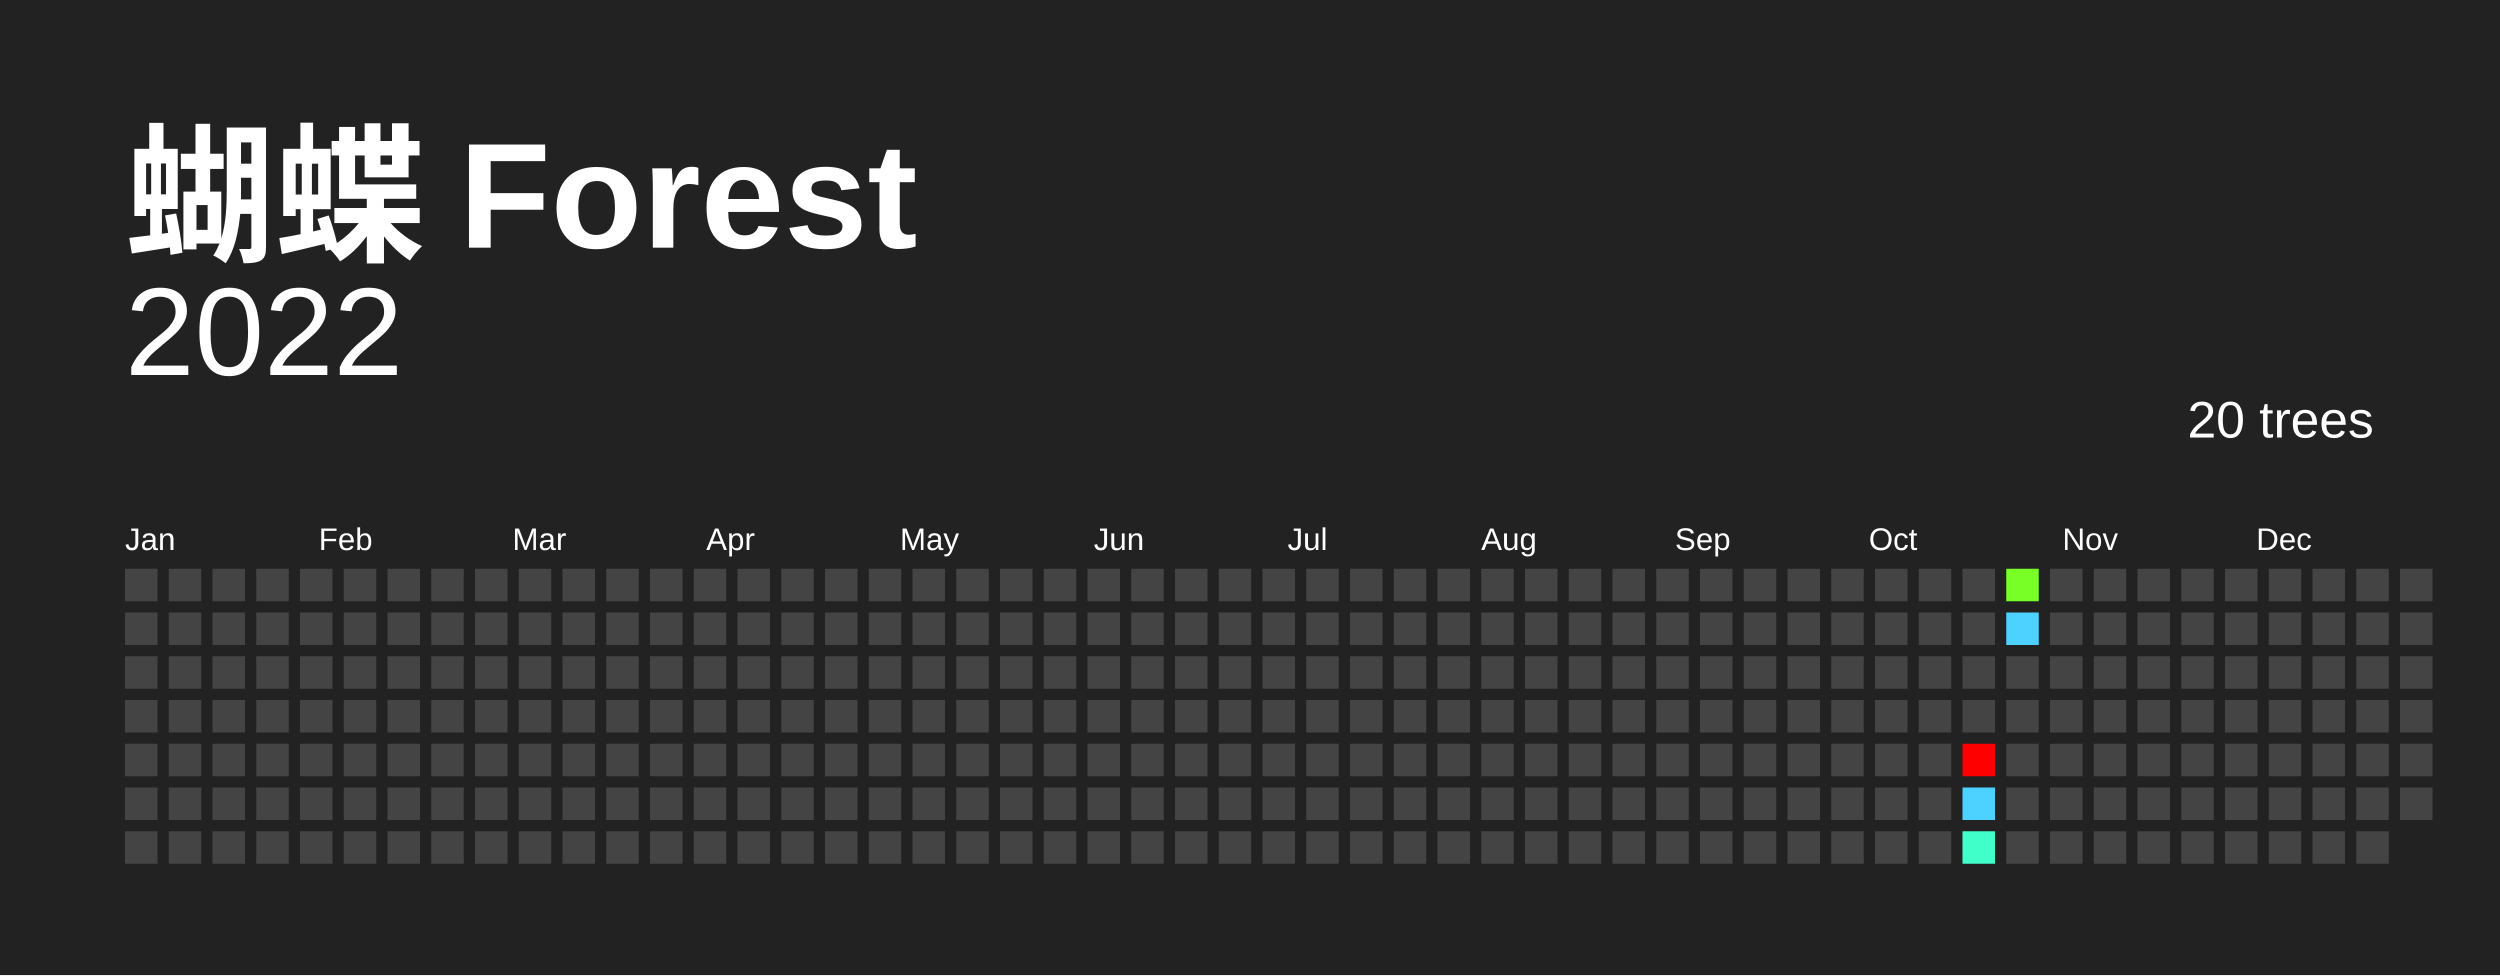
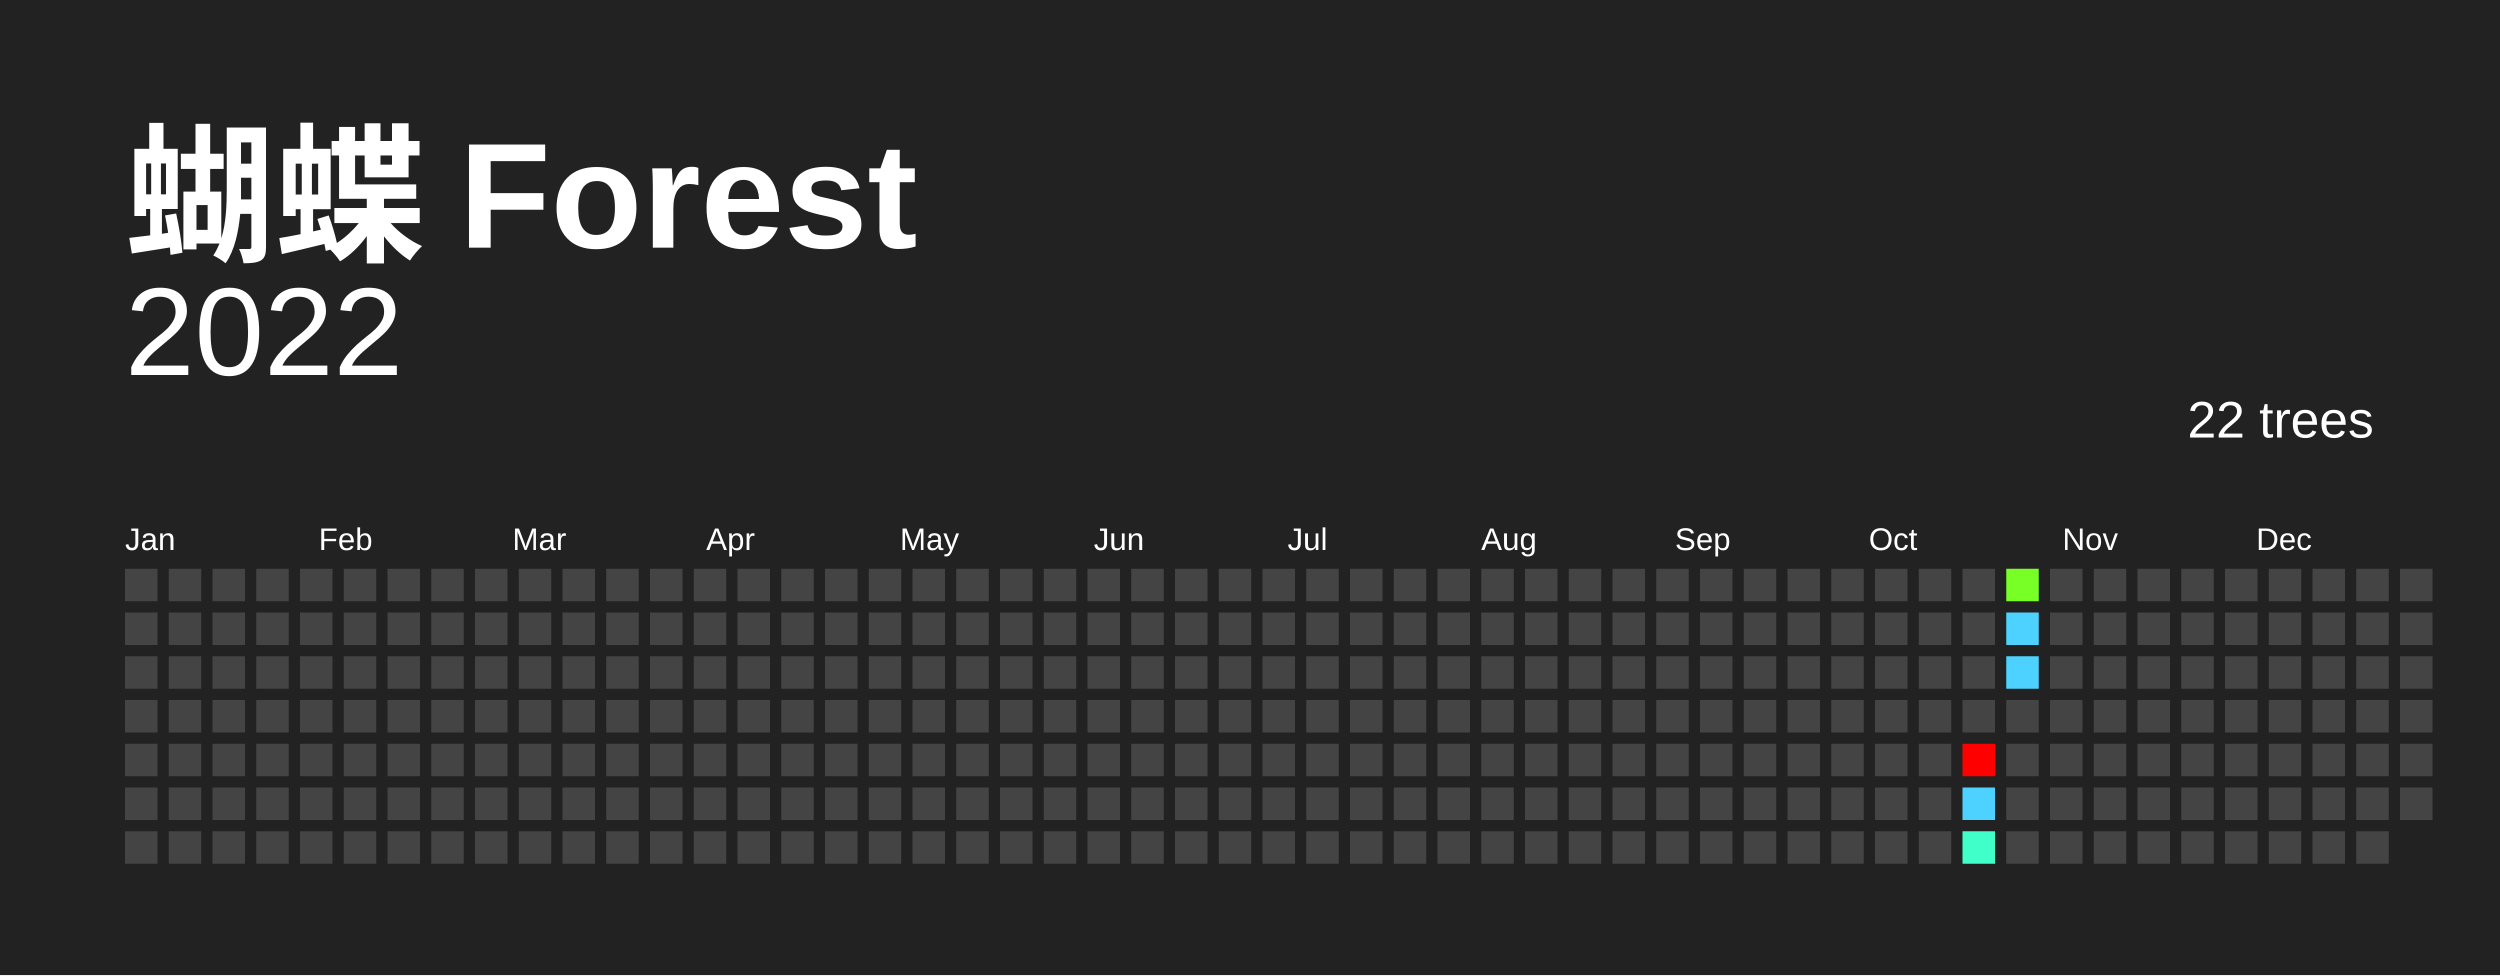
<svg xmlns="http://www.w3.org/2000/svg" baseProfile="full" height="78mm" version="1.1" viewBox="0,0,200,78" width="200mm">
  <defs />
  <rect fill="#222222" height="78" width="200" x="0" y="0" />
  <text fill="#FFFFFF" style="font-size:12px; font-family:Arial; font-weight:bold;" x="10" y="20">蝴蝶 Forest</text>
  <text alignment-baseline="hanging" fill="#FFFFFF" style="font-size:10.0px; font-family:Arial;" x="10" y="30">2022</text>
-   <text alignment-baseline="hanging" fill="#FFFFFF" style="font-size:4.125px; font-family:Arial;" x="175" y="35">20 trees</text>
+   <text alignment-baseline="hanging" fill="#FFFFFF" style="font-size:4.125px; font-family:Arial;" x="175" y="35">22 trees</text>
  <text fill="#FFFFFF" style="font-size:2.5px; font-family:Arial" x="10.0" y="44">Jan</text>
  <text fill="#FFFFFF" style="font-size:2.5px; font-family:Arial" x="25.5" y="44">Feb</text>
  <text fill="#FFFFFF" style="font-size:2.5px; font-family:Arial" x="41.0" y="44">Mar</text>
  <text fill="#FFFFFF" style="font-size:2.5px; font-family:Arial" x="56.5" y="44">Apr</text>
  <text fill="#FFFFFF" style="font-size:2.5px; font-family:Arial" x="72.0" y="44">May</text>
  <text fill="#FFFFFF" style="font-size:2.5px; font-family:Arial" x="87.5" y="44">Jun</text>
  <text fill="#FFFFFF" style="font-size:2.5px; font-family:Arial" x="103.0" y="44">Jul</text>
  <text fill="#FFFFFF" style="font-size:2.5px; font-family:Arial" x="118.5" y="44">Aug</text>
  <text fill="#FFFFFF" style="font-size:2.5px; font-family:Arial" x="134.0" y="44">Sep</text>
  <text fill="#FFFFFF" style="font-size:2.5px; font-family:Arial" x="149.5" y="44">Oct</text>
  <text fill="#FFFFFF" style="font-size:2.5px; font-family:Arial" x="165.0" y="44">Nov</text>
  <text fill="#FFFFFF" style="font-size:2.5px; font-family:Arial" x="180.5" y="44">Dec</text>
  <rect fill="#444444" height="2.6" width="2.6" x="10.0" y="45.5" />
  <rect fill="#444444" height="2.6" width="2.6" x="10.0" y="49.0" />
  <rect fill="#444444" height="2.6" width="2.6" x="10.0" y="52.5" />
  <rect fill="#444444" height="2.6" width="2.6" x="10.0" y="56.0" />
  <rect fill="#444444" height="2.6" width="2.6" x="10.0" y="59.5" />
  <rect fill="#444444" height="2.6" width="2.6" x="10.0" y="63.0" />
  <rect fill="#444444" height="2.6" width="2.6" x="10.0" y="66.5" />
  <rect fill="#444444" height="2.6" width="2.6" x="13.5" y="45.5" />
  <rect fill="#444444" height="2.6" width="2.6" x="13.5" y="49.0" />
  <rect fill="#444444" height="2.6" width="2.6" x="13.5" y="52.5" />
  <rect fill="#444444" height="2.6" width="2.6" x="13.5" y="56.0" />
  <rect fill="#444444" height="2.6" width="2.6" x="13.5" y="59.5" />
  <rect fill="#444444" height="2.6" width="2.6" x="13.5" y="63.0" />
  <rect fill="#444444" height="2.6" width="2.6" x="13.5" y="66.5" />
  <rect fill="#444444" height="2.6" width="2.6" x="17.0" y="45.5" />
  <rect fill="#444444" height="2.6" width="2.6" x="17.0" y="49.0" />
  <rect fill="#444444" height="2.6" width="2.6" x="17.0" y="52.5" />
  <rect fill="#444444" height="2.6" width="2.6" x="17.0" y="56.0" />
  <rect fill="#444444" height="2.6" width="2.6" x="17.0" y="59.5" />
  <rect fill="#444444" height="2.6" width="2.6" x="17.0" y="63.0" />
  <rect fill="#444444" height="2.6" width="2.6" x="17.0" y="66.5" />
  <rect fill="#444444" height="2.6" width="2.6" x="20.5" y="45.5" />
  <rect fill="#444444" height="2.6" width="2.6" x="20.5" y="49.0" />
  <rect fill="#444444" height="2.6" width="2.6" x="20.5" y="52.5" />
  <rect fill="#444444" height="2.6" width="2.6" x="20.5" y="56.0" />
  <rect fill="#444444" height="2.6" width="2.6" x="20.5" y="59.5" />
  <rect fill="#444444" height="2.6" width="2.6" x="20.5" y="63.0" />
  <rect fill="#444444" height="2.6" width="2.6" x="20.5" y="66.5" />
  <rect fill="#444444" height="2.6" width="2.6" x="24.0" y="45.5" />
  <rect fill="#444444" height="2.6" width="2.6" x="24.0" y="49.0" />
  <rect fill="#444444" height="2.6" width="2.6" x="24.0" y="52.5" />
  <rect fill="#444444" height="2.6" width="2.6" x="24.0" y="56.0" />
  <rect fill="#444444" height="2.6" width="2.6" x="24.0" y="59.5" />
  <rect fill="#444444" height="2.6" width="2.6" x="24.0" y="63.0" />
  <rect fill="#444444" height="2.6" width="2.6" x="24.0" y="66.5" />
  <rect fill="#444444" height="2.6" width="2.6" x="27.5" y="45.5" />
  <rect fill="#444444" height="2.6" width="2.6" x="27.5" y="49.0" />
  <rect fill="#444444" height="2.6" width="2.6" x="27.5" y="52.5" />
  <rect fill="#444444" height="2.6" width="2.6" x="27.5" y="56.0" />
  <rect fill="#444444" height="2.6" width="2.6" x="27.5" y="59.5" />
  <rect fill="#444444" height="2.6" width="2.6" x="27.5" y="63.0" />
  <rect fill="#444444" height="2.6" width="2.6" x="27.5" y="66.5" />
  <rect fill="#444444" height="2.6" width="2.6" x="31.0" y="45.5" />
  <rect fill="#444444" height="2.6" width="2.6" x="31.0" y="49.0" />
  <rect fill="#444444" height="2.6" width="2.6" x="31.0" y="52.5" />
  <rect fill="#444444" height="2.6" width="2.6" x="31.0" y="56.0" />
  <rect fill="#444444" height="2.6" width="2.6" x="31.0" y="59.5" />
  <rect fill="#444444" height="2.6" width="2.6" x="31.0" y="63.0" />
  <rect fill="#444444" height="2.6" width="2.6" x="31.0" y="66.5" />
  <rect fill="#444444" height="2.6" width="2.6" x="34.5" y="45.5" />
  <rect fill="#444444" height="2.6" width="2.6" x="34.5" y="49.0" />
  <rect fill="#444444" height="2.6" width="2.6" x="34.5" y="52.5" />
  <rect fill="#444444" height="2.6" width="2.6" x="34.5" y="56.0" />
  <rect fill="#444444" height="2.6" width="2.6" x="34.5" y="59.5" />
  <rect fill="#444444" height="2.6" width="2.6" x="34.5" y="63.0" />
  <rect fill="#444444" height="2.6" width="2.6" x="34.5" y="66.5" />
  <rect fill="#444444" height="2.6" width="2.6" x="38.0" y="45.5" />
  <rect fill="#444444" height="2.6" width="2.6" x="38.0" y="49.0" />
  <rect fill="#444444" height="2.6" width="2.6" x="38.0" y="52.5" />
  <rect fill="#444444" height="2.6" width="2.6" x="38.0" y="56.0" />
  <rect fill="#444444" height="2.6" width="2.6" x="38.0" y="59.5" />
  <rect fill="#444444" height="2.6" width="2.6" x="38.0" y="63.0" />
  <rect fill="#444444" height="2.6" width="2.6" x="38.0" y="66.5" />
  <rect fill="#444444" height="2.6" width="2.6" x="41.5" y="45.5" />
  <rect fill="#444444" height="2.6" width="2.6" x="41.5" y="49.0" />
  <rect fill="#444444" height="2.6" width="2.6" x="41.5" y="52.5" />
  <rect fill="#444444" height="2.6" width="2.6" x="41.5" y="56.0" />
  <rect fill="#444444" height="2.6" width="2.6" x="41.5" y="59.5" />
  <rect fill="#444444" height="2.6" width="2.6" x="41.5" y="63.0" />
  <rect fill="#444444" height="2.6" width="2.6" x="41.5" y="66.5" />
  <rect fill="#444444" height="2.6" width="2.6" x="45.0" y="45.5" />
  <rect fill="#444444" height="2.6" width="2.6" x="45.0" y="49.0" />
  <rect fill="#444444" height="2.6" width="2.6" x="45.0" y="52.5" />
  <rect fill="#444444" height="2.6" width="2.6" x="45.0" y="56.0" />
  <rect fill="#444444" height="2.6" width="2.6" x="45.0" y="59.5" />
  <rect fill="#444444" height="2.6" width="2.6" x="45.0" y="63.0" />
  <rect fill="#444444" height="2.6" width="2.6" x="45.0" y="66.5" />
  <rect fill="#444444" height="2.6" width="2.6" x="48.5" y="45.5" />
  <rect fill="#444444" height="2.6" width="2.6" x="48.5" y="49.0" />
  <rect fill="#444444" height="2.6" width="2.6" x="48.5" y="52.5" />
  <rect fill="#444444" height="2.6" width="2.6" x="48.5" y="56.0" />
  <rect fill="#444444" height="2.6" width="2.6" x="48.5" y="59.5" />
  <rect fill="#444444" height="2.6" width="2.6" x="48.5" y="63.0" />
  <rect fill="#444444" height="2.6" width="2.6" x="48.5" y="66.5" />
  <rect fill="#444444" height="2.6" width="2.6" x="52.0" y="45.5" />
  <rect fill="#444444" height="2.6" width="2.6" x="52.0" y="49.0" />
  <rect fill="#444444" height="2.6" width="2.6" x="52.0" y="52.5" />
  <rect fill="#444444" height="2.6" width="2.6" x="52.0" y="56.0" />
  <rect fill="#444444" height="2.6" width="2.6" x="52.0" y="59.5" />
  <rect fill="#444444" height="2.6" width="2.6" x="52.0" y="63.0" />
  <rect fill="#444444" height="2.6" width="2.6" x="52.0" y="66.5" />
  <rect fill="#444444" height="2.6" width="2.6" x="55.5" y="45.5" />
  <rect fill="#444444" height="2.6" width="2.6" x="55.5" y="49.0" />
  <rect fill="#444444" height="2.6" width="2.6" x="55.5" y="52.5" />
  <rect fill="#444444" height="2.6" width="2.6" x="55.5" y="56.0" />
  <rect fill="#444444" height="2.6" width="2.6" x="55.5" y="59.5" />
  <rect fill="#444444" height="2.6" width="2.6" x="55.5" y="63.0" />
  <rect fill="#444444" height="2.6" width="2.6" x="55.5" y="66.5" />
  <rect fill="#444444" height="2.6" width="2.6" x="59.0" y="45.5" />
  <rect fill="#444444" height="2.6" width="2.6" x="59.0" y="49.0" />
  <rect fill="#444444" height="2.6" width="2.6" x="59.0" y="52.5" />
  <rect fill="#444444" height="2.6" width="2.6" x="59.0" y="56.0" />
  <rect fill="#444444" height="2.6" width="2.6" x="59.0" y="59.5" />
  <rect fill="#444444" height="2.6" width="2.6" x="59.0" y="63.0" />
  <rect fill="#444444" height="2.6" width="2.6" x="59.0" y="66.5" />
  <rect fill="#444444" height="2.6" width="2.6" x="62.5" y="45.5" />
  <rect fill="#444444" height="2.6" width="2.6" x="62.5" y="49.0" />
  <rect fill="#444444" height="2.6" width="2.6" x="62.5" y="52.5" />
  <rect fill="#444444" height="2.6" width="2.6" x="62.5" y="56.0" />
  <rect fill="#444444" height="2.6" width="2.6" x="62.5" y="59.5" />
  <rect fill="#444444" height="2.6" width="2.6" x="62.5" y="63.0" />
  <rect fill="#444444" height="2.6" width="2.6" x="62.5" y="66.5" />
  <rect fill="#444444" height="2.6" width="2.6" x="66.0" y="45.5" />
  <rect fill="#444444" height="2.6" width="2.6" x="66.0" y="49.0" />
  <rect fill="#444444" height="2.6" width="2.6" x="66.0" y="52.5" />
  <rect fill="#444444" height="2.6" width="2.6" x="66.0" y="56.0" />
  <rect fill="#444444" height="2.6" width="2.6" x="66.0" y="59.5" />
  <rect fill="#444444" height="2.6" width="2.6" x="66.0" y="63.0" />
  <rect fill="#444444" height="2.6" width="2.6" x="66.0" y="66.5" />
  <rect fill="#444444" height="2.6" width="2.6" x="69.5" y="45.5" />
  <rect fill="#444444" height="2.6" width="2.6" x="69.5" y="49.0" />
  <rect fill="#444444" height="2.6" width="2.6" x="69.5" y="52.5" />
  <rect fill="#444444" height="2.6" width="2.6" x="69.5" y="56.0" />
  <rect fill="#444444" height="2.6" width="2.6" x="69.5" y="59.5" />
  <rect fill="#444444" height="2.6" width="2.6" x="69.5" y="63.0" />
  <rect fill="#444444" height="2.6" width="2.6" x="69.5" y="66.5" />
  <rect fill="#444444" height="2.6" width="2.6" x="73.0" y="45.5" />
  <rect fill="#444444" height="2.6" width="2.6" x="73.0" y="49.0" />
  <rect fill="#444444" height="2.6" width="2.6" x="73.0" y="52.5" />
  <rect fill="#444444" height="2.6" width="2.6" x="73.0" y="56.0" />
  <rect fill="#444444" height="2.6" width="2.6" x="73.0" y="59.5" />
  <rect fill="#444444" height="2.6" width="2.6" x="73.0" y="63.0" />
  <rect fill="#444444" height="2.6" width="2.6" x="73.0" y="66.5" />
  <rect fill="#444444" height="2.6" width="2.6" x="76.5" y="45.5" />
  <rect fill="#444444" height="2.6" width="2.6" x="76.5" y="49.0" />
  <rect fill="#444444" height="2.6" width="2.6" x="76.5" y="52.5" />
  <rect fill="#444444" height="2.6" width="2.6" x="76.5" y="56.0" />
  <rect fill="#444444" height="2.6" width="2.6" x="76.5" y="59.5" />
  <rect fill="#444444" height="2.6" width="2.6" x="76.5" y="63.0" />
  <rect fill="#444444" height="2.6" width="2.6" x="76.5" y="66.5" />
  <rect fill="#444444" height="2.6" width="2.6" x="80.0" y="45.5" />
  <rect fill="#444444" height="2.6" width="2.6" x="80.0" y="49.0" />
  <rect fill="#444444" height="2.6" width="2.6" x="80.0" y="52.5" />
  <rect fill="#444444" height="2.6" width="2.6" x="80.0" y="56.0" />
  <rect fill="#444444" height="2.6" width="2.6" x="80.0" y="59.5" />
  <rect fill="#444444" height="2.6" width="2.6" x="80.0" y="63.0" />
  <rect fill="#444444" height="2.6" width="2.6" x="80.0" y="66.5" />
  <rect fill="#444444" height="2.6" width="2.6" x="83.5" y="45.5" />
  <rect fill="#444444" height="2.6" width="2.6" x="83.5" y="49.0" />
  <rect fill="#444444" height="2.6" width="2.6" x="83.5" y="52.5" />
  <rect fill="#444444" height="2.6" width="2.6" x="83.5" y="56.0" />
  <rect fill="#444444" height="2.6" width="2.6" x="83.5" y="59.5" />
  <rect fill="#444444" height="2.6" width="2.6" x="83.5" y="63.0" />
  <rect fill="#444444" height="2.6" width="2.6" x="83.5" y="66.5" />
  <rect fill="#444444" height="2.6" width="2.6" x="87.0" y="45.5" />
  <rect fill="#444444" height="2.6" width="2.6" x="87.0" y="49.0" />
  <rect fill="#444444" height="2.6" width="2.6" x="87.0" y="52.5" />
  <rect fill="#444444" height="2.6" width="2.6" x="87.0" y="56.0" />
  <rect fill="#444444" height="2.6" width="2.6" x="87.0" y="59.5" />
  <rect fill="#444444" height="2.6" width="2.6" x="87.0" y="63.0" />
  <rect fill="#444444" height="2.6" width="2.6" x="87.0" y="66.5" />
  <rect fill="#444444" height="2.6" width="2.6" x="90.5" y="45.5" />
  <rect fill="#444444" height="2.6" width="2.6" x="90.5" y="49.0" />
  <rect fill="#444444" height="2.6" width="2.6" x="90.5" y="52.5" />
  <rect fill="#444444" height="2.6" width="2.6" x="90.5" y="56.0" />
  <rect fill="#444444" height="2.6" width="2.6" x="90.5" y="59.5" />
  <rect fill="#444444" height="2.6" width="2.6" x="90.5" y="63.0" />
  <rect fill="#444444" height="2.6" width="2.6" x="90.5" y="66.5" />
  <rect fill="#444444" height="2.6" width="2.6" x="94.0" y="45.5" />
  <rect fill="#444444" height="2.6" width="2.6" x="94.0" y="49.0" />
  <rect fill="#444444" height="2.6" width="2.6" x="94.0" y="52.5" />
  <rect fill="#444444" height="2.6" width="2.6" x="94.0" y="56.0" />
  <rect fill="#444444" height="2.6" width="2.6" x="94.0" y="59.5" />
  <rect fill="#444444" height="2.6" width="2.6" x="94.0" y="63.0" />
  <rect fill="#444444" height="2.6" width="2.6" x="94.0" y="66.5" />
  <rect fill="#444444" height="2.6" width="2.6" x="97.5" y="45.5" />
  <rect fill="#444444" height="2.6" width="2.6" x="97.5" y="49.0" />
  <rect fill="#444444" height="2.6" width="2.6" x="97.5" y="52.5" />
  <rect fill="#444444" height="2.6" width="2.6" x="97.5" y="56.0" />
  <rect fill="#444444" height="2.6" width="2.6" x="97.5" y="59.5" />
  <rect fill="#444444" height="2.6" width="2.6" x="97.5" y="63.0" />
  <rect fill="#444444" height="2.6" width="2.6" x="97.5" y="66.5" />
  <rect fill="#444444" height="2.6" width="2.6" x="101.0" y="45.5" />
  <rect fill="#444444" height="2.6" width="2.6" x="101.0" y="49.0" />
  <rect fill="#444444" height="2.6" width="2.6" x="101.0" y="52.5" />
  <rect fill="#444444" height="2.6" width="2.6" x="101.0" y="56.0" />
  <rect fill="#444444" height="2.6" width="2.6" x="101.0" y="59.5" />
  <rect fill="#444444" height="2.6" width="2.6" x="101.0" y="63.0" />
  <rect fill="#444444" height="2.6" width="2.6" x="101.0" y="66.5" />
  <rect fill="#444444" height="2.6" width="2.6" x="104.5" y="45.5" />
  <rect fill="#444444" height="2.6" width="2.6" x="104.5" y="49.0" />
  <rect fill="#444444" height="2.6" width="2.6" x="104.5" y="52.5" />
  <rect fill="#444444" height="2.6" width="2.6" x="104.5" y="56.0" />
  <rect fill="#444444" height="2.6" width="2.6" x="104.5" y="59.5" />
  <rect fill="#444444" height="2.6" width="2.6" x="104.5" y="63.0" />
  <rect fill="#444444" height="2.6" width="2.6" x="104.5" y="66.5" />
  <rect fill="#444444" height="2.6" width="2.6" x="108.0" y="45.5" />
  <rect fill="#444444" height="2.6" width="2.6" x="108.0" y="49.0" />
  <rect fill="#444444" height="2.6" width="2.6" x="108.0" y="52.5" />
  <rect fill="#444444" height="2.6" width="2.6" x="108.0" y="56.0" />
  <rect fill="#444444" height="2.6" width="2.6" x="108.0" y="59.5" />
  <rect fill="#444444" height="2.6" width="2.6" x="108.0" y="63.0" />
  <rect fill="#444444" height="2.6" width="2.6" x="108.0" y="66.5" />
  <rect fill="#444444" height="2.6" width="2.6" x="111.5" y="45.5" />
  <rect fill="#444444" height="2.6" width="2.6" x="111.5" y="49.0" />
  <rect fill="#444444" height="2.6" width="2.6" x="111.5" y="52.5" />
  <rect fill="#444444" height="2.6" width="2.6" x="111.5" y="56.0" />
  <rect fill="#444444" height="2.6" width="2.6" x="111.5" y="59.5" />
  <rect fill="#444444" height="2.6" width="2.6" x="111.5" y="63.0" />
  <rect fill="#444444" height="2.6" width="2.6" x="111.5" y="66.5" />
  <rect fill="#444444" height="2.6" width="2.6" x="115.0" y="45.5" />
  <rect fill="#444444" height="2.6" width="2.6" x="115.0" y="49.0" />
  <rect fill="#444444" height="2.6" width="2.6" x="115.0" y="52.5" />
  <rect fill="#444444" height="2.6" width="2.6" x="115.0" y="56.0" />
  <rect fill="#444444" height="2.6" width="2.6" x="115.0" y="59.5" />
  <rect fill="#444444" height="2.6" width="2.6" x="115.0" y="63.0" />
  <rect fill="#444444" height="2.6" width="2.6" x="115.0" y="66.5" />
  <rect fill="#444444" height="2.6" width="2.6" x="118.5" y="45.5" />
  <rect fill="#444444" height="2.6" width="2.6" x="118.5" y="49.0" />
  <rect fill="#444444" height="2.6" width="2.6" x="118.5" y="52.5" />
  <rect fill="#444444" height="2.6" width="2.6" x="118.5" y="56.0" />
  <rect fill="#444444" height="2.6" width="2.6" x="118.5" y="59.5" />
  <rect fill="#444444" height="2.6" width="2.6" x="118.5" y="63.0" />
  <rect fill="#444444" height="2.6" width="2.6" x="118.5" y="66.5" />
  <rect fill="#444444" height="2.6" width="2.6" x="122.0" y="45.5" />
  <rect fill="#444444" height="2.6" width="2.6" x="122.0" y="49.0" />
  <rect fill="#444444" height="2.6" width="2.6" x="122.0" y="52.5" />
  <rect fill="#444444" height="2.6" width="2.6" x="122.0" y="56.0" />
  <rect fill="#444444" height="2.6" width="2.6" x="122.0" y="59.5" />
  <rect fill="#444444" height="2.6" width="2.6" x="122.0" y="63.0" />
  <rect fill="#444444" height="2.6" width="2.6" x="122.0" y="66.5" />
  <rect fill="#444444" height="2.6" width="2.6" x="125.5" y="45.5" />
  <rect fill="#444444" height="2.6" width="2.6" x="125.5" y="49.0" />
  <rect fill="#444444" height="2.6" width="2.6" x="125.5" y="52.5" />
  <rect fill="#444444" height="2.6" width="2.6" x="125.5" y="56.0" />
  <rect fill="#444444" height="2.6" width="2.6" x="125.5" y="59.5" />
  <rect fill="#444444" height="2.6" width="2.6" x="125.5" y="63.0" />
  <rect fill="#444444" height="2.6" width="2.6" x="125.5" y="66.5" />
  <rect fill="#444444" height="2.6" width="2.6" x="129.0" y="45.5" />
  <rect fill="#444444" height="2.6" width="2.6" x="129.0" y="49.0" />
  <rect fill="#444444" height="2.6" width="2.6" x="129.0" y="52.5" />
  <rect fill="#444444" height="2.6" width="2.6" x="129.0" y="56.0" />
  <rect fill="#444444" height="2.6" width="2.6" x="129.0" y="59.5" />
  <rect fill="#444444" height="2.6" width="2.6" x="129.0" y="63.0" />
  <rect fill="#444444" height="2.6" width="2.6" x="129.0" y="66.5" />
  <rect fill="#444444" height="2.6" width="2.6" x="132.5" y="45.5" />
  <rect fill="#444444" height="2.6" width="2.6" x="132.5" y="49.0" />
  <rect fill="#444444" height="2.6" width="2.6" x="132.5" y="52.5" />
  <rect fill="#444444" height="2.6" width="2.6" x="132.5" y="56.0" />
  <rect fill="#444444" height="2.6" width="2.6" x="132.5" y="59.5" />
  <rect fill="#444444" height="2.6" width="2.6" x="132.5" y="63.0" />
  <rect fill="#444444" height="2.6" width="2.6" x="132.5" y="66.5" />
  <rect fill="#444444" height="2.6" width="2.6" x="136.0" y="45.5" />
  <rect fill="#444444" height="2.6" width="2.6" x="136.0" y="49.0" />
  <rect fill="#444444" height="2.6" width="2.6" x="136.0" y="52.5" />
  <rect fill="#444444" height="2.6" width="2.6" x="136.0" y="56.0" />
  <rect fill="#444444" height="2.6" width="2.6" x="136.0" y="59.5" />
  <rect fill="#444444" height="2.6" width="2.6" x="136.0" y="63.0" />
  <rect fill="#444444" height="2.6" width="2.6" x="136.0" y="66.5" />
  <rect fill="#444444" height="2.6" width="2.6" x="139.5" y="45.5" />
  <rect fill="#444444" height="2.6" width="2.6" x="139.5" y="49.0" />
  <rect fill="#444444" height="2.6" width="2.6" x="139.5" y="52.5" />
  <rect fill="#444444" height="2.6" width="2.6" x="139.5" y="56.0" />
  <rect fill="#444444" height="2.6" width="2.6" x="139.5" y="59.5" />
  <rect fill="#444444" height="2.6" width="2.6" x="139.5" y="63.0" />
  <rect fill="#444444" height="2.6" width="2.6" x="139.5" y="66.5" />
  <rect fill="#444444" height="2.6" width="2.6" x="143.0" y="45.5" />
  <rect fill="#444444" height="2.6" width="2.6" x="143.0" y="49.0" />
  <rect fill="#444444" height="2.6" width="2.6" x="143.0" y="52.5" />
  <rect fill="#444444" height="2.6" width="2.6" x="143.0" y="56.0" />
  <rect fill="#444444" height="2.6" width="2.6" x="143.0" y="59.5" />
  <rect fill="#444444" height="2.6" width="2.6" x="143.0" y="63.0" />
  <rect fill="#444444" height="2.6" width="2.6" x="143.0" y="66.5" />
  <rect fill="#444444" height="2.6" width="2.6" x="146.5" y="45.5" />
  <rect fill="#444444" height="2.6" width="2.6" x="146.5" y="49.0" />
  <rect fill="#444444" height="2.6" width="2.6" x="146.5" y="52.5" />
  <rect fill="#444444" height="2.6" width="2.6" x="146.5" y="56.0" />
  <rect fill="#444444" height="2.6" width="2.6" x="146.5" y="59.5" />
  <rect fill="#444444" height="2.6" width="2.6" x="146.5" y="63.0" />
  <rect fill="#444444" height="2.6" width="2.6" x="146.5" y="66.5" />
  <rect fill="#444444" height="2.6" width="2.6" x="150.0" y="45.5" />
  <rect fill="#444444" height="2.6" width="2.6" x="150.0" y="49.0" />
  <rect fill="#444444" height="2.6" width="2.6" x="150.0" y="52.5" />
  <rect fill="#444444" height="2.6" width="2.6" x="150.0" y="56.0" />
  <rect fill="#444444" height="2.6" width="2.6" x="150.0" y="59.5" />
  <rect fill="#444444" height="2.6" width="2.6" x="150.0" y="63.0" />
  <rect fill="#444444" height="2.6" width="2.6" x="150.0" y="66.5" />
  <rect fill="#444444" height="2.6" width="2.6" x="153.5" y="45.5" />
  <rect fill="#444444" height="2.6" width="2.6" x="153.5" y="49.0" />
  <rect fill="#444444" height="2.6" width="2.6" x="153.5" y="52.5" />
  <rect fill="#444444" height="2.6" width="2.6" x="153.5" y="56.0" />
  <rect fill="#444444" height="2.6" width="2.6" x="153.5" y="59.5" />
  <rect fill="#444444" height="2.6" width="2.6" x="153.5" y="63.0" />
  <rect fill="#444444" height="2.6" width="2.6" x="153.5" y="66.5" />
  <rect fill="#444444" height="2.6" width="2.6" x="157.0" y="45.5" />
  <rect fill="#444444" height="2.6" width="2.6" x="157.0" y="49.0" />
  <rect fill="#444444" height="2.6" width="2.6" x="157.0" y="52.5" />
  <rect fill="#444444" height="2.6" width="2.6" x="157.0" y="56.0" />
  <rect fill="red" height="2.6" width="2.6" x="157.0" y="59.5" />
  <rect fill="#4dd2ff" height="2.6" width="2.6" x="157.0" y="63.0" />
  <rect fill="#40ffc8" height="2.6" width="2.6" x="157.0" y="66.5" />
  <rect fill="#77ff26" height="2.6" width="2.6" x="160.5" y="45.5" />
  <rect fill="#4dd2ff" height="2.6" width="2.6" x="160.5" y="49.0" />
-   <rect fill="#444444" height="2.6" width="2.6" x="160.5" y="52.5" />
+   <rect fill="#4dd2ff" height="2.6" width="2.6" x="160.5" y="52.5" />
  <rect fill="#444444" height="2.6" width="2.6" x="160.5" y="56.0" />
  <rect fill="#444444" height="2.6" width="2.6" x="160.5" y="59.5" />
  <rect fill="#444444" height="2.6" width="2.6" x="160.5" y="63.0" />
  <rect fill="#444444" height="2.6" width="2.6" x="160.5" y="66.5" />
  <rect fill="#444444" height="2.6" width="2.6" x="164.0" y="45.5" />
  <rect fill="#444444" height="2.6" width="2.6" x="164.0" y="49.0" />
  <rect fill="#444444" height="2.6" width="2.6" x="164.0" y="52.5" />
  <rect fill="#444444" height="2.6" width="2.6" x="164.0" y="56.0" />
  <rect fill="#444444" height="2.6" width="2.6" x="164.0" y="59.5" />
  <rect fill="#444444" height="2.6" width="2.6" x="164.0" y="63.0" />
  <rect fill="#444444" height="2.6" width="2.6" x="164.0" y="66.5" />
  <rect fill="#444444" height="2.6" width="2.6" x="167.5" y="45.5" />
  <rect fill="#444444" height="2.6" width="2.6" x="167.5" y="49.0" />
  <rect fill="#444444" height="2.6" width="2.6" x="167.5" y="52.5" />
  <rect fill="#444444" height="2.6" width="2.6" x="167.5" y="56.0" />
  <rect fill="#444444" height="2.6" width="2.6" x="167.5" y="59.5" />
  <rect fill="#444444" height="2.6" width="2.6" x="167.5" y="63.0" />
  <rect fill="#444444" height="2.6" width="2.6" x="167.5" y="66.5" />
  <rect fill="#444444" height="2.6" width="2.6" x="171.0" y="45.5" />
  <rect fill="#444444" height="2.6" width="2.6" x="171.0" y="49.0" />
  <rect fill="#444444" height="2.6" width="2.6" x="171.0" y="52.5" />
  <rect fill="#444444" height="2.6" width="2.6" x="171.0" y="56.0" />
  <rect fill="#444444" height="2.6" width="2.6" x="171.0" y="59.5" />
  <rect fill="#444444" height="2.6" width="2.6" x="171.0" y="63.0" />
  <rect fill="#444444" height="2.6" width="2.6" x="171.0" y="66.5" />
  <rect fill="#444444" height="2.6" width="2.6" x="174.5" y="45.5" />
  <rect fill="#444444" height="2.6" width="2.6" x="174.5" y="49.0" />
  <rect fill="#444444" height="2.6" width="2.6" x="174.5" y="52.5" />
  <rect fill="#444444" height="2.6" width="2.6" x="174.5" y="56.0" />
  <rect fill="#444444" height="2.6" width="2.6" x="174.5" y="59.5" />
  <rect fill="#444444" height="2.6" width="2.6" x="174.5" y="63.0" />
  <rect fill="#444444" height="2.6" width="2.6" x="174.5" y="66.5" />
  <rect fill="#444444" height="2.6" width="2.6" x="178.0" y="45.5" />
  <rect fill="#444444" height="2.6" width="2.6" x="178.0" y="49.0" />
  <rect fill="#444444" height="2.6" width="2.6" x="178.0" y="52.5" />
  <rect fill="#444444" height="2.6" width="2.6" x="178.0" y="56.0" />
  <rect fill="#444444" height="2.6" width="2.6" x="178.0" y="59.5" />
  <rect fill="#444444" height="2.6" width="2.6" x="178.0" y="63.0" />
  <rect fill="#444444" height="2.6" width="2.6" x="178.0" y="66.5" />
  <rect fill="#444444" height="2.6" width="2.6" x="181.5" y="45.5" />
  <rect fill="#444444" height="2.6" width="2.6" x="181.5" y="49.0" />
  <rect fill="#444444" height="2.6" width="2.6" x="181.5" y="52.5" />
  <rect fill="#444444" height="2.6" width="2.6" x="181.5" y="56.0" />
  <rect fill="#444444" height="2.6" width="2.6" x="181.5" y="59.5" />
  <rect fill="#444444" height="2.6" width="2.6" x="181.5" y="63.0" />
  <rect fill="#444444" height="2.6" width="2.6" x="181.5" y="66.5" />
  <rect fill="#444444" height="2.6" width="2.6" x="185.0" y="45.5" />
  <rect fill="#444444" height="2.6" width="2.6" x="185.0" y="49.0" />
  <rect fill="#444444" height="2.6" width="2.6" x="185.0" y="52.5" />
  <rect fill="#444444" height="2.6" width="2.6" x="185.0" y="56.0" />
  <rect fill="#444444" height="2.6" width="2.6" x="185.0" y="59.5" />
  <rect fill="#444444" height="2.6" width="2.6" x="185.0" y="63.0" />
  <rect fill="#444444" height="2.6" width="2.6" x="185.0" y="66.5" />
  <rect fill="#444444" height="2.6" width="2.6" x="188.5" y="45.5" />
  <rect fill="#444444" height="2.6" width="2.6" x="188.5" y="49.0" />
  <rect fill="#444444" height="2.6" width="2.6" x="188.5" y="52.5" />
  <rect fill="#444444" height="2.6" width="2.6" x="188.5" y="56.0" />
  <rect fill="#444444" height="2.6" width="2.6" x="188.5" y="59.5" />
  <rect fill="#444444" height="2.6" width="2.6" x="188.5" y="63.0" />
  <rect fill="#444444" height="2.6" width="2.6" x="188.5" y="66.5" />
  <rect fill="#444444" height="2.6" width="2.6" x="192.0" y="45.5" />
  <rect fill="#444444" height="2.6" width="2.6" x="192.0" y="49.0" />
  <rect fill="#444444" height="2.6" width="2.6" x="192.0" y="52.5" />
  <rect fill="#444444" height="2.6" width="2.6" x="192.0" y="56.0" />
  <rect fill="#444444" height="2.6" width="2.6" x="192.0" y="59.5" />
  <rect fill="#444444" height="2.6" width="2.6" x="192.0" y="63.0" />
</svg>
